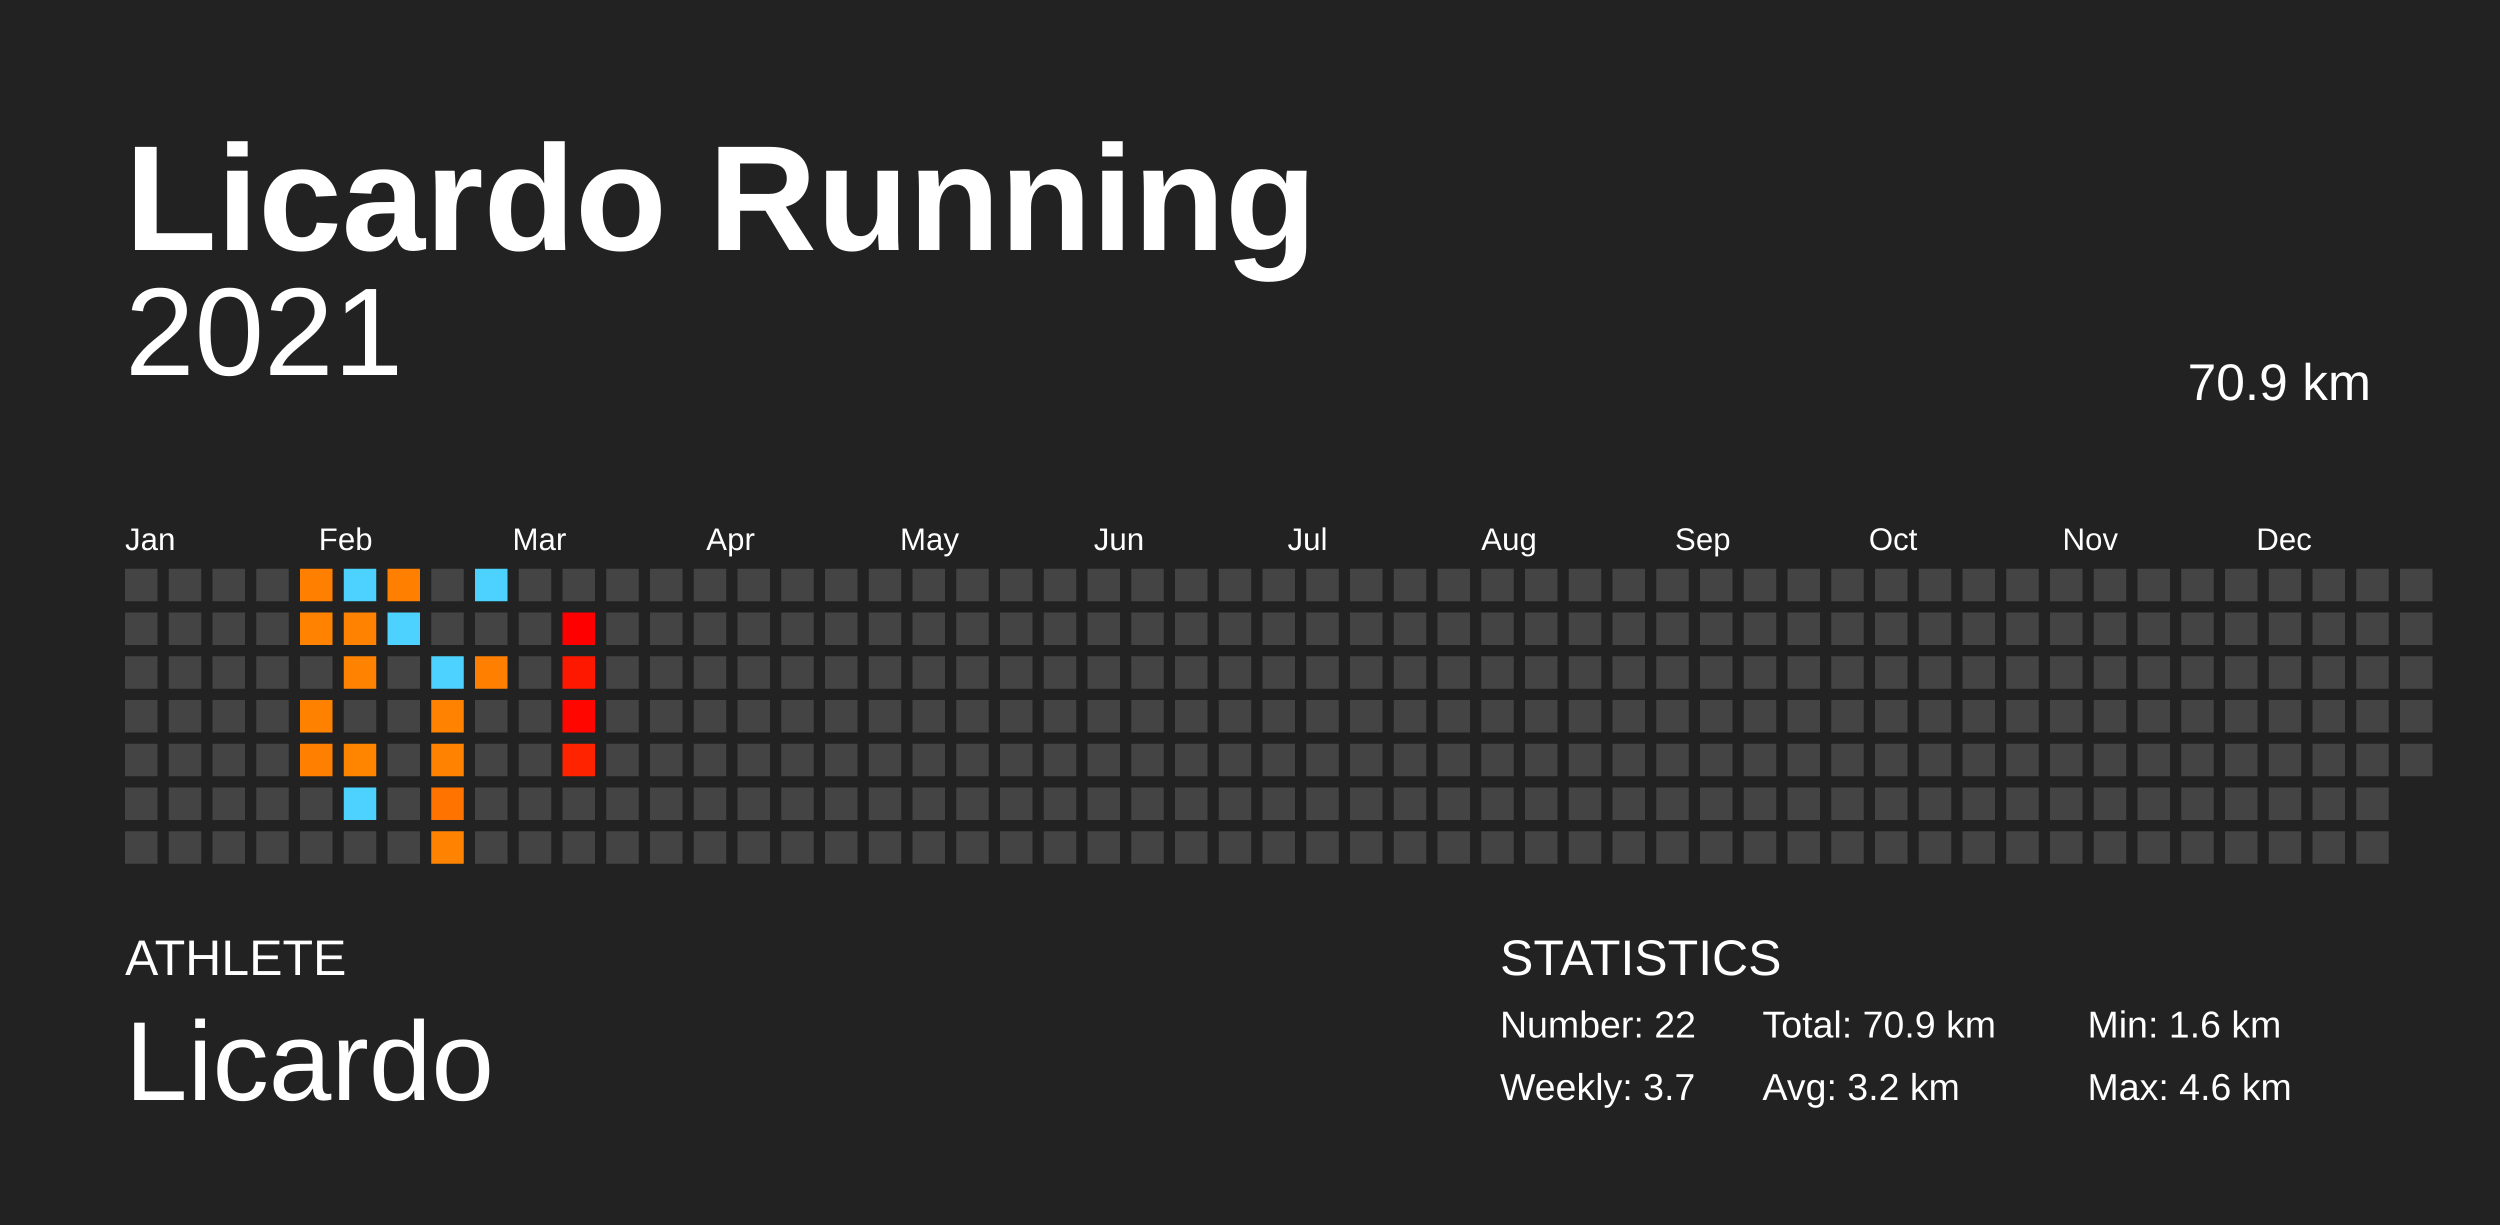
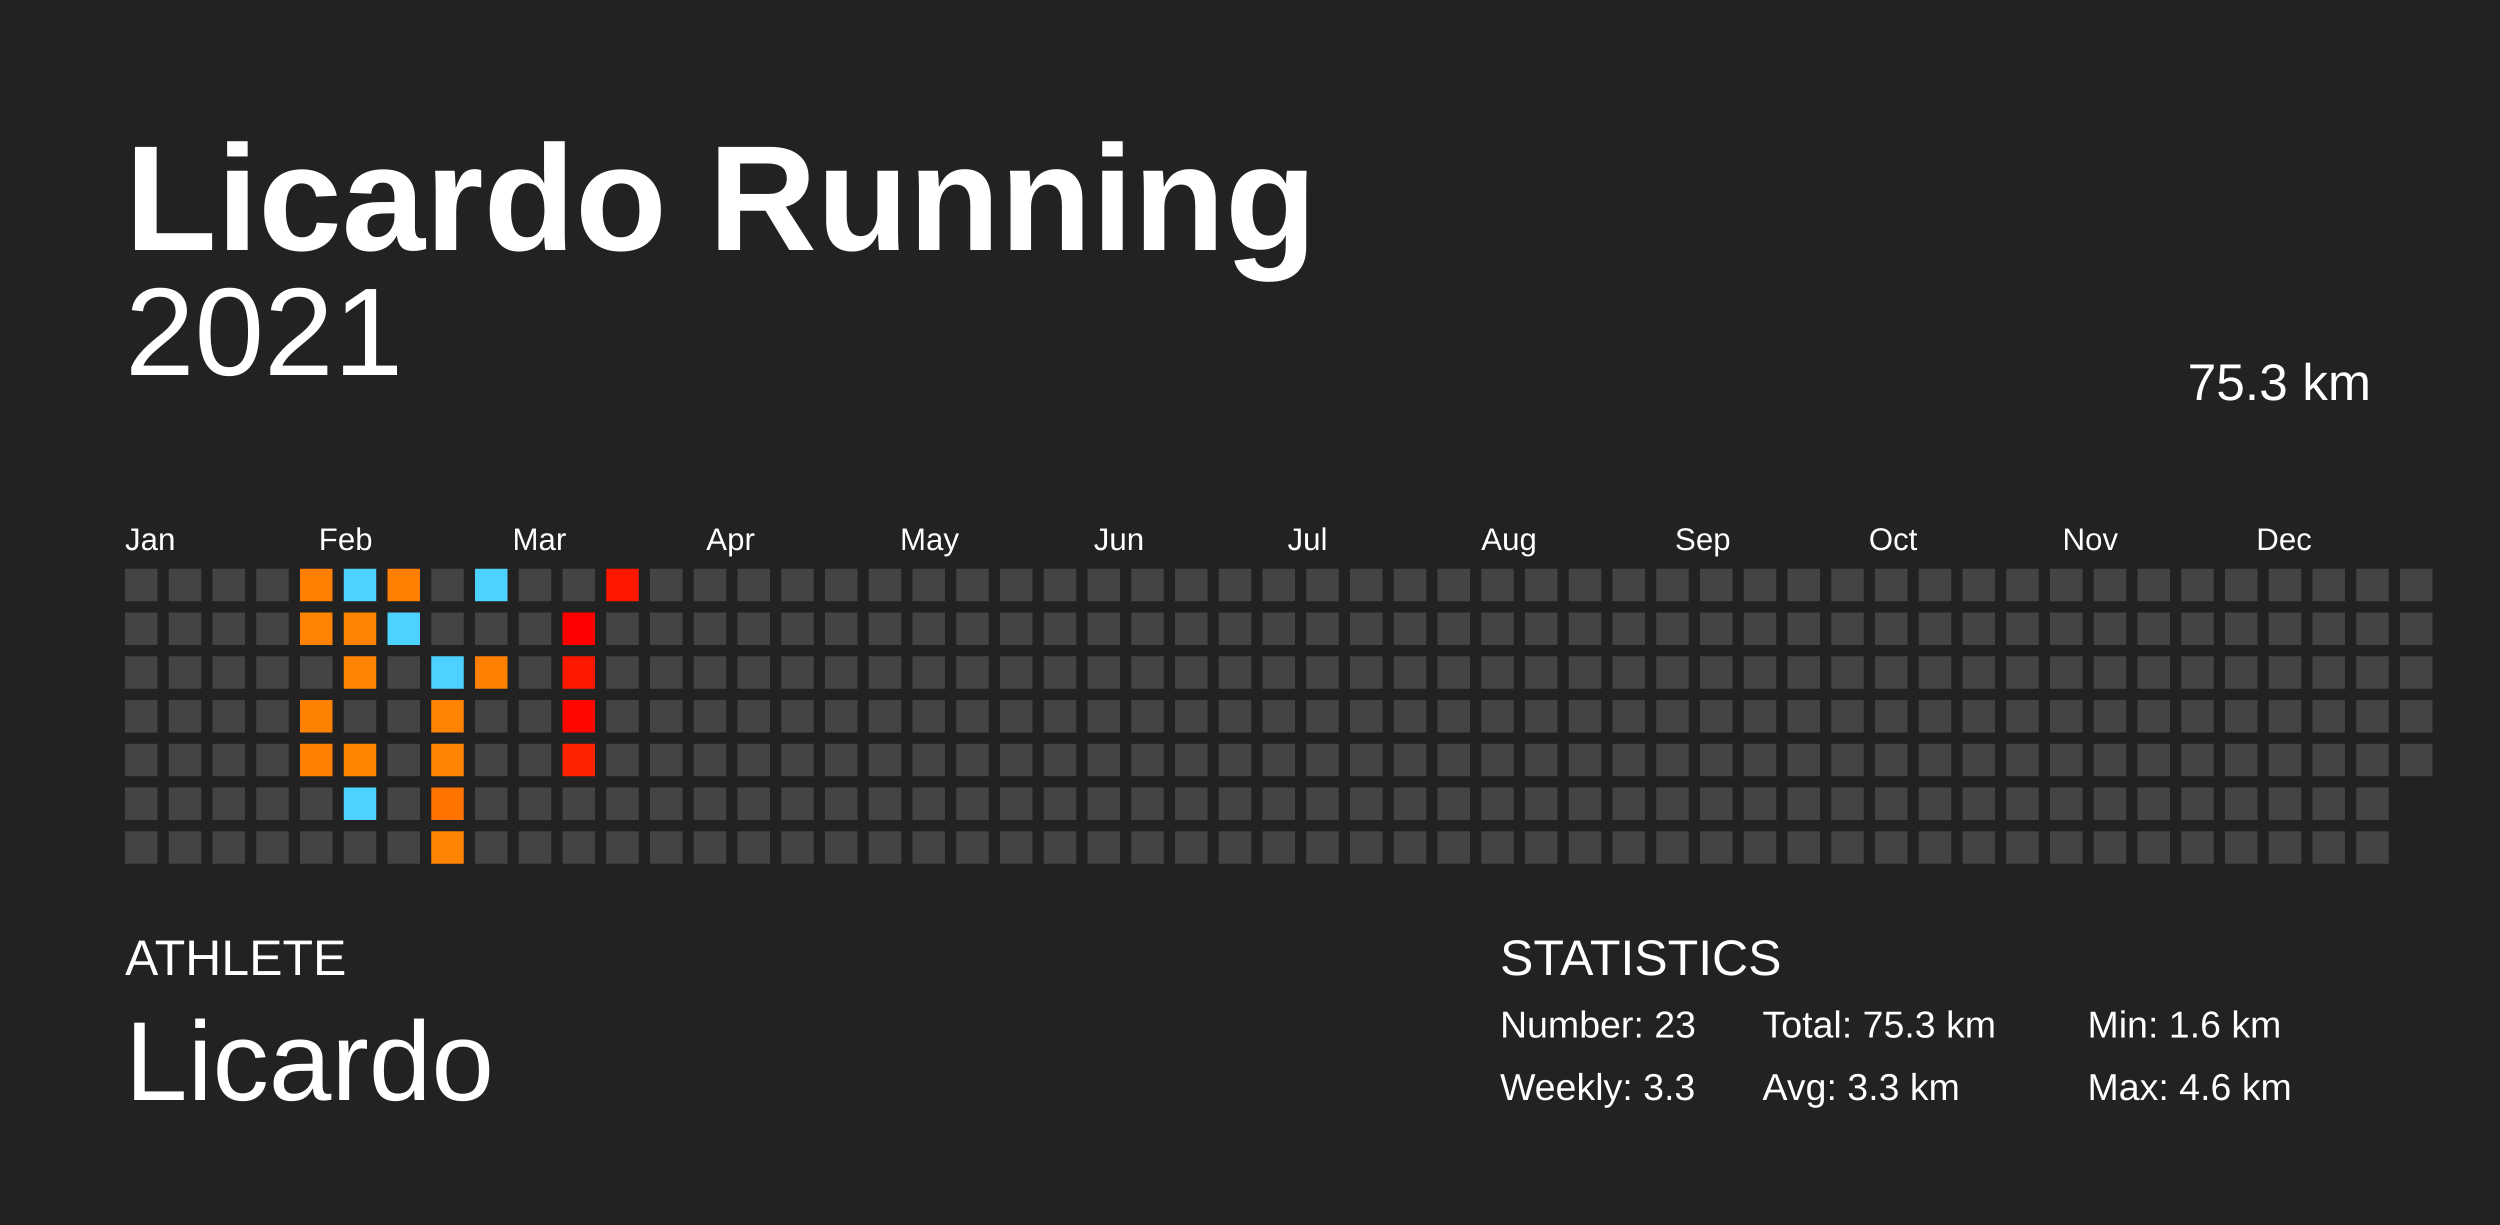
<svg xmlns="http://www.w3.org/2000/svg" baseProfile="full" height="98mm" version="1.1" viewBox="0,0,200,98" width="200mm">
  <defs />
  <rect fill="#222222" height="98" width="200" x="0" y="0" />
  <text fill="#FFFFFF" style="font-size:12px; font-family:Arial; font-weight:bold;" x="10" y="20">Licardo Running</text>
  <text fill="#FFFFFF" style="font-size:4px; font-family:Arial" x="10" y="78">ATHLETE</text>
  <text fill="#FFFFFF" style="font-size:9px; font-family:Arial" x="10" y="88">Licardo</text>
  <text fill="#FFFFFF" style="font-size:4px; font-family:Arial" x="120" y="78">STATISTICS</text>
-   <text fill="#FFFFFF" style="font-size:3px; font-family:Arial" x="120" y="83">Number: 22</text>
-   <text fill="#FFFFFF" style="font-size:3px; font-family:Arial" x="120" y="88">Weekly: 3.7</text>
-   <text fill="#FFFFFF" style="font-size:3px; font-family:Arial" x="141" y="83">Total: 70.9 km</text>
-   <text fill="#FFFFFF" style="font-size:3px; font-family:Arial" x="141" y="88">Avg: 3.2 km</text>
+   <text fill="#FFFFFF" style="font-size:3px; font-family:Arial" x="120" y="83">Number: 23</text>
+   <text fill="#FFFFFF" style="font-size:3px; font-family:Arial" x="120" y="88">Weekly: 3.3</text>
+   <text fill="#FFFFFF" style="font-size:3px; font-family:Arial" x="141" y="83">Total: 75.3 km</text>
+   <text fill="#FFFFFF" style="font-size:3px; font-family:Arial" x="141" y="88">Avg: 3.3 km</text>
  <text fill="#FFFFFF" style="font-size:3px; font-family:Arial" x="167" y="83">Min: 1.6 km</text>
  <text fill="#FFFFFF" style="font-size:3px; font-family:Arial" x="167" y="88">Max: 4.6 km</text>
  <text alignment-baseline="hanging" fill="#FFFFFF" style="font-size:10.0px; font-family:Arial;" x="10" y="30">2021</text>
-   <text alignment-baseline="hanging" fill="#FFFFFF" style="font-size:4.125px; font-family:Arial;" x="175" y="32">70.9 km</text>
+   <text alignment-baseline="hanging" fill="#FFFFFF" style="font-size:4.125px; font-family:Arial;" x="175" y="32">75.3 km</text>
  <text fill="#FFFFFF" style="font-size:2.5px; font-family:Arial" x="10.0" y="44">Jan</text>
  <text fill="#FFFFFF" style="font-size:2.5px; font-family:Arial" x="25.5" y="44">Feb</text>
  <text fill="#FFFFFF" style="font-size:2.5px; font-family:Arial" x="41.0" y="44">Mar</text>
  <text fill="#FFFFFF" style="font-size:2.5px; font-family:Arial" x="56.5" y="44">Apr</text>
  <text fill="#FFFFFF" style="font-size:2.5px; font-family:Arial" x="72.0" y="44">May</text>
  <text fill="#FFFFFF" style="font-size:2.5px; font-family:Arial" x="87.5" y="44">Jun</text>
  <text fill="#FFFFFF" style="font-size:2.5px; font-family:Arial" x="103.0" y="44">Jul</text>
  <text fill="#FFFFFF" style="font-size:2.5px; font-family:Arial" x="118.5" y="44">Aug</text>
  <text fill="#FFFFFF" style="font-size:2.5px; font-family:Arial" x="134.0" y="44">Sep</text>
  <text fill="#FFFFFF" style="font-size:2.5px; font-family:Arial" x="149.5" y="44">Oct</text>
  <text fill="#FFFFFF" style="font-size:2.5px; font-family:Arial" x="165.0" y="44">Nov</text>
  <text fill="#FFFFFF" style="font-size:2.5px; font-family:Arial" x="180.5" y="44">Dec</text>
  <rect fill="#444444" height="2.6" width="2.6" x="10.0" y="45.5" />
  <rect fill="#444444" height="2.6" width="2.6" x="10.0" y="49.0" />
  <rect fill="#444444" height="2.6" width="2.6" x="10.0" y="52.5" />
  <rect fill="#444444" height="2.6" width="2.6" x="10.0" y="56.0" />
  <rect fill="#444444" height="2.6" width="2.6" x="10.0" y="59.5" />
  <rect fill="#444444" height="2.6" width="2.6" x="10.0" y="63.0" />
  <rect fill="#444444" height="2.6" width="2.6" x="10.0" y="66.5" />
  <rect fill="#444444" height="2.6" width="2.6" x="13.5" y="45.5" />
  <rect fill="#444444" height="2.6" width="2.6" x="13.5" y="49.0" />
  <rect fill="#444444" height="2.6" width="2.6" x="13.5" y="52.5" />
  <rect fill="#444444" height="2.6" width="2.6" x="13.5" y="56.0" />
  <rect fill="#444444" height="2.6" width="2.6" x="13.5" y="59.5" />
  <rect fill="#444444" height="2.6" width="2.6" x="13.5" y="63.0" />
  <rect fill="#444444" height="2.6" width="2.6" x="13.5" y="66.5" />
  <rect fill="#444444" height="2.6" width="2.6" x="17.0" y="45.5" />
  <rect fill="#444444" height="2.6" width="2.6" x="17.0" y="49.0" />
  <rect fill="#444444" height="2.6" width="2.6" x="17.0" y="52.5" />
  <rect fill="#444444" height="2.6" width="2.6" x="17.0" y="56.0" />
  <rect fill="#444444" height="2.6" width="2.6" x="17.0" y="59.5" />
  <rect fill="#444444" height="2.6" width="2.6" x="17.0" y="63.0" />
  <rect fill="#444444" height="2.6" width="2.6" x="17.0" y="66.5" />
  <rect fill="#444444" height="2.6" width="2.6" x="20.5" y="45.5" />
  <rect fill="#444444" height="2.6" width="2.6" x="20.5" y="49.0" />
  <rect fill="#444444" height="2.6" width="2.6" x="20.5" y="52.5" />
  <rect fill="#444444" height="2.6" width="2.6" x="20.5" y="56.0" />
  <rect fill="#444444" height="2.6" width="2.6" x="20.5" y="59.5" />
  <rect fill="#444444" height="2.6" width="2.6" x="20.5" y="63.0" />
  <rect fill="#444444" height="2.6" width="2.6" x="20.5" y="66.5" />
  <rect fill="#ff7f00" height="2.6" width="2.6" x="24.0" y="45.5" />
  <rect fill="#ff8300" height="2.6" width="2.6" x="24.0" y="49.0" />
  <rect fill="#444444" height="2.6" width="2.6" x="24.0" y="52.5" />
  <rect fill="#ff8100" height="2.6" width="2.6" x="24.0" y="56.0" />
  <rect fill="#ff8000" height="2.6" width="2.6" x="24.0" y="59.5" />
  <rect fill="#444444" height="2.6" width="2.6" x="24.0" y="63.0" />
  <rect fill="#444444" height="2.6" width="2.6" x="24.0" y="66.5" />
  <rect fill="#4dd2ff" height="2.6" width="2.6" x="27.5" y="45.5" />
  <rect fill="#ff8200" height="2.6" width="2.6" x="27.5" y="49.0" />
  <rect fill="#ff8300" height="2.6" width="2.6" x="27.5" y="52.5" />
  <rect fill="#444444" height="2.6" width="2.6" x="27.5" y="56.0" />
  <rect fill="#ff8400" height="2.6" width="2.6" x="27.5" y="59.5" />
  <rect fill="#4dd2ff" height="2.6" width="2.6" x="27.5" y="63.0" />
  <rect fill="#444444" height="2.6" width="2.6" x="27.5" y="66.5" />
  <rect fill="#ff8000" height="2.6" width="2.6" x="31.0" y="45.5" />
  <rect fill="#4dd2ff" height="2.6" width="2.6" x="31.0" y="49.0" />
  <rect fill="#444444" height="2.6" width="2.6" x="31.0" y="52.5" />
  <rect fill="#444444" height="2.6" width="2.6" x="31.0" y="56.0" />
  <rect fill="#444444" height="2.6" width="2.6" x="31.0" y="59.5" />
  <rect fill="#444444" height="2.6" width="2.6" x="31.0" y="63.0" />
  <rect fill="#444444" height="2.6" width="2.6" x="31.0" y="66.5" />
  <rect fill="#444444" height="2.6" width="2.6" x="34.5" y="45.5" />
  <rect fill="#444444" height="2.6" width="2.6" x="34.5" y="49.0" />
  <rect fill="#4dd2ff" height="2.6" width="2.6" x="34.5" y="52.5" />
  <rect fill="#ff8200" height="2.6" width="2.6" x="34.5" y="56.0" />
  <rect fill="#ff8300" height="2.6" width="2.6" x="34.5" y="59.5" />
  <rect fill="#ff7400" height="2.6" width="2.6" x="34.5" y="63.0" />
  <rect fill="#ff8300" height="2.6" width="2.6" x="34.5" y="66.5" />
  <rect fill="#4dd2ff" height="2.6" width="2.6" x="38.0" y="45.5" />
  <rect fill="#444444" height="2.6" width="2.6" x="38.0" y="49.0" />
  <rect fill="#ff8000" height="2.6" width="2.6" x="38.0" y="52.5" />
  <rect fill="#444444" height="2.6" width="2.6" x="38.0" y="56.0" />
  <rect fill="#444444" height="2.6" width="2.6" x="38.0" y="59.5" />
  <rect fill="#444444" height="2.6" width="2.6" x="38.0" y="63.0" />
  <rect fill="#444444" height="2.6" width="2.6" x="38.0" y="66.5" />
  <rect fill="#444444" height="2.6" width="2.6" x="41.5" y="45.5" />
  <rect fill="#444444" height="2.6" width="2.6" x="41.5" y="49.0" />
  <rect fill="#444444" height="2.6" width="2.6" x="41.5" y="52.5" />
  <rect fill="#444444" height="2.6" width="2.6" x="41.5" y="56.0" />
  <rect fill="#444444" height="2.6" width="2.6" x="41.5" y="59.5" />
  <rect fill="#444444" height="2.6" width="2.6" x="41.5" y="63.0" />
  <rect fill="#444444" height="2.6" width="2.6" x="41.5" y="66.5" />
  <rect fill="#444444" height="2.6" width="2.6" x="45.0" y="45.5" />
  <rect fill="#ff0000" height="2.6" width="2.6" x="45.0" y="49.0" />
  <rect fill="#ff1800" height="2.6" width="2.6" x="45.0" y="52.5" />
  <rect fill="#ff0700" height="2.6" width="2.6" x="45.0" y="56.0" />
  <rect fill="#ff2300" height="2.6" width="2.6" x="45.0" y="59.5" />
  <rect fill="#444444" height="2.6" width="2.6" x="45.0" y="63.0" />
  <rect fill="#444444" height="2.6" width="2.6" x="45.0" y="66.5" />
-   <rect fill="#444444" height="2.6" width="2.6" x="48.5" y="45.5" />
+   <rect fill="#ff1700" height="2.6" width="2.6" x="48.5" y="45.5" />
  <rect fill="#444444" height="2.6" width="2.6" x="48.5" y="49.0" />
  <rect fill="#444444" height="2.6" width="2.6" x="48.5" y="52.5" />
  <rect fill="#444444" height="2.6" width="2.6" x="48.5" y="56.0" />
  <rect fill="#444444" height="2.6" width="2.6" x="48.5" y="59.5" />
  <rect fill="#444444" height="2.6" width="2.6" x="48.5" y="63.0" />
  <rect fill="#444444" height="2.6" width="2.6" x="48.5" y="66.5" />
  <rect fill="#444444" height="2.6" width="2.6" x="52.0" y="45.5" />
  <rect fill="#444444" height="2.6" width="2.6" x="52.0" y="49.0" />
  <rect fill="#444444" height="2.6" width="2.6" x="52.0" y="52.5" />
  <rect fill="#444444" height="2.6" width="2.6" x="52.0" y="56.0" />
  <rect fill="#444444" height="2.6" width="2.6" x="52.0" y="59.5" />
  <rect fill="#444444" height="2.6" width="2.6" x="52.0" y="63.0" />
  <rect fill="#444444" height="2.6" width="2.6" x="52.0" y="66.5" />
  <rect fill="#444444" height="2.6" width="2.6" x="55.5" y="45.5" />
  <rect fill="#444444" height="2.6" width="2.6" x="55.5" y="49.0" />
  <rect fill="#444444" height="2.6" width="2.6" x="55.5" y="52.5" />
  <rect fill="#444444" height="2.6" width="2.6" x="55.5" y="56.0" />
  <rect fill="#444444" height="2.6" width="2.6" x="55.5" y="59.5" />
  <rect fill="#444444" height="2.6" width="2.6" x="55.5" y="63.0" />
  <rect fill="#444444" height="2.6" width="2.6" x="55.5" y="66.5" />
  <rect fill="#444444" height="2.6" width="2.6" x="59.0" y="45.5" />
  <rect fill="#444444" height="2.6" width="2.6" x="59.0" y="49.0" />
  <rect fill="#444444" height="2.6" width="2.6" x="59.0" y="52.5" />
  <rect fill="#444444" height="2.6" width="2.6" x="59.0" y="56.0" />
  <rect fill="#444444" height="2.6" width="2.6" x="59.0" y="59.5" />
  <rect fill="#444444" height="2.6" width="2.6" x="59.0" y="63.0" />
  <rect fill="#444444" height="2.6" width="2.6" x="59.0" y="66.5" />
  <rect fill="#444444" height="2.6" width="2.6" x="62.5" y="45.5" />
  <rect fill="#444444" height="2.6" width="2.6" x="62.5" y="49.0" />
  <rect fill="#444444" height="2.6" width="2.6" x="62.5" y="52.5" />
  <rect fill="#444444" height="2.6" width="2.6" x="62.5" y="56.0" />
  <rect fill="#444444" height="2.6" width="2.6" x="62.5" y="59.5" />
  <rect fill="#444444" height="2.6" width="2.6" x="62.5" y="63.0" />
  <rect fill="#444444" height="2.6" width="2.6" x="62.5" y="66.5" />
  <rect fill="#444444" height="2.6" width="2.6" x="66.0" y="45.5" />
  <rect fill="#444444" height="2.6" width="2.6" x="66.0" y="49.0" />
  <rect fill="#444444" height="2.6" width="2.6" x="66.0" y="52.5" />
  <rect fill="#444444" height="2.6" width="2.6" x="66.0" y="56.0" />
  <rect fill="#444444" height="2.6" width="2.6" x="66.0" y="59.5" />
  <rect fill="#444444" height="2.6" width="2.6" x="66.0" y="63.0" />
  <rect fill="#444444" height="2.6" width="2.6" x="66.0" y="66.5" />
  <rect fill="#444444" height="2.6" width="2.6" x="69.5" y="45.5" />
  <rect fill="#444444" height="2.6" width="2.6" x="69.5" y="49.0" />
  <rect fill="#444444" height="2.6" width="2.6" x="69.5" y="52.5" />
  <rect fill="#444444" height="2.6" width="2.6" x="69.5" y="56.0" />
  <rect fill="#444444" height="2.6" width="2.6" x="69.5" y="59.5" />
  <rect fill="#444444" height="2.6" width="2.6" x="69.5" y="63.0" />
  <rect fill="#444444" height="2.6" width="2.6" x="69.5" y="66.5" />
  <rect fill="#444444" height="2.6" width="2.6" x="73.0" y="45.5" />
  <rect fill="#444444" height="2.6" width="2.6" x="73.0" y="49.0" />
  <rect fill="#444444" height="2.6" width="2.6" x="73.0" y="52.5" />
  <rect fill="#444444" height="2.6" width="2.6" x="73.0" y="56.0" />
  <rect fill="#444444" height="2.6" width="2.6" x="73.0" y="59.5" />
  <rect fill="#444444" height="2.6" width="2.6" x="73.0" y="63.0" />
  <rect fill="#444444" height="2.6" width="2.6" x="73.0" y="66.5" />
  <rect fill="#444444" height="2.6" width="2.6" x="76.5" y="45.5" />
  <rect fill="#444444" height="2.6" width="2.6" x="76.5" y="49.0" />
  <rect fill="#444444" height="2.6" width="2.6" x="76.5" y="52.5" />
  <rect fill="#444444" height="2.6" width="2.6" x="76.5" y="56.0" />
  <rect fill="#444444" height="2.6" width="2.6" x="76.5" y="59.5" />
  <rect fill="#444444" height="2.6" width="2.6" x="76.5" y="63.0" />
  <rect fill="#444444" height="2.6" width="2.6" x="76.5" y="66.5" />
  <rect fill="#444444" height="2.6" width="2.6" x="80.0" y="45.5" />
  <rect fill="#444444" height="2.6" width="2.6" x="80.0" y="49.0" />
  <rect fill="#444444" height="2.6" width="2.6" x="80.0" y="52.5" />
  <rect fill="#444444" height="2.6" width="2.6" x="80.0" y="56.0" />
  <rect fill="#444444" height="2.6" width="2.6" x="80.0" y="59.5" />
  <rect fill="#444444" height="2.6" width="2.6" x="80.0" y="63.0" />
  <rect fill="#444444" height="2.6" width="2.6" x="80.0" y="66.5" />
  <rect fill="#444444" height="2.6" width="2.6" x="83.5" y="45.5" />
  <rect fill="#444444" height="2.6" width="2.6" x="83.5" y="49.0" />
  <rect fill="#444444" height="2.6" width="2.6" x="83.5" y="52.5" />
  <rect fill="#444444" height="2.6" width="2.6" x="83.5" y="56.0" />
  <rect fill="#444444" height="2.6" width="2.6" x="83.5" y="59.5" />
  <rect fill="#444444" height="2.6" width="2.6" x="83.5" y="63.0" />
  <rect fill="#444444" height="2.6" width="2.6" x="83.5" y="66.5" />
  <rect fill="#444444" height="2.6" width="2.6" x="87.0" y="45.5" />
  <rect fill="#444444" height="2.6" width="2.6" x="87.0" y="49.0" />
  <rect fill="#444444" height="2.6" width="2.6" x="87.0" y="52.5" />
  <rect fill="#444444" height="2.6" width="2.6" x="87.0" y="56.0" />
  <rect fill="#444444" height="2.6" width="2.6" x="87.0" y="59.5" />
  <rect fill="#444444" height="2.6" width="2.6" x="87.0" y="63.0" />
  <rect fill="#444444" height="2.6" width="2.6" x="87.0" y="66.5" />
  <rect fill="#444444" height="2.6" width="2.6" x="90.5" y="45.5" />
  <rect fill="#444444" height="2.6" width="2.6" x="90.5" y="49.0" />
  <rect fill="#444444" height="2.6" width="2.6" x="90.5" y="52.5" />
  <rect fill="#444444" height="2.6" width="2.6" x="90.5" y="56.0" />
  <rect fill="#444444" height="2.6" width="2.6" x="90.5" y="59.5" />
  <rect fill="#444444" height="2.6" width="2.6" x="90.5" y="63.0" />
  <rect fill="#444444" height="2.6" width="2.6" x="90.5" y="66.5" />
  <rect fill="#444444" height="2.6" width="2.6" x="94.0" y="45.5" />
  <rect fill="#444444" height="2.6" width="2.6" x="94.0" y="49.0" />
  <rect fill="#444444" height="2.6" width="2.6" x="94.0" y="52.5" />
  <rect fill="#444444" height="2.6" width="2.6" x="94.0" y="56.0" />
  <rect fill="#444444" height="2.6" width="2.6" x="94.0" y="59.5" />
  <rect fill="#444444" height="2.6" width="2.6" x="94.0" y="63.0" />
  <rect fill="#444444" height="2.6" width="2.6" x="94.0" y="66.5" />
  <rect fill="#444444" height="2.6" width="2.6" x="97.5" y="45.5" />
  <rect fill="#444444" height="2.6" width="2.6" x="97.5" y="49.0" />
  <rect fill="#444444" height="2.6" width="2.6" x="97.5" y="52.5" />
  <rect fill="#444444" height="2.6" width="2.6" x="97.5" y="56.0" />
  <rect fill="#444444" height="2.6" width="2.6" x="97.5" y="59.5" />
  <rect fill="#444444" height="2.6" width="2.6" x="97.5" y="63.0" />
  <rect fill="#444444" height="2.6" width="2.6" x="97.5" y="66.5" />
  <rect fill="#444444" height="2.6" width="2.6" x="101.0" y="45.5" />
  <rect fill="#444444" height="2.6" width="2.6" x="101.0" y="49.0" />
  <rect fill="#444444" height="2.6" width="2.6" x="101.0" y="52.5" />
  <rect fill="#444444" height="2.6" width="2.6" x="101.0" y="56.0" />
  <rect fill="#444444" height="2.6" width="2.6" x="101.0" y="59.5" />
  <rect fill="#444444" height="2.6" width="2.6" x="101.0" y="63.0" />
  <rect fill="#444444" height="2.6" width="2.6" x="101.0" y="66.5" />
  <rect fill="#444444" height="2.6" width="2.6" x="104.5" y="45.5" />
  <rect fill="#444444" height="2.6" width="2.6" x="104.5" y="49.0" />
  <rect fill="#444444" height="2.6" width="2.6" x="104.5" y="52.5" />
  <rect fill="#444444" height="2.6" width="2.6" x="104.5" y="56.0" />
  <rect fill="#444444" height="2.6" width="2.6" x="104.5" y="59.5" />
  <rect fill="#444444" height="2.6" width="2.6" x="104.5" y="63.0" />
  <rect fill="#444444" height="2.6" width="2.6" x="104.5" y="66.5" />
  <rect fill="#444444" height="2.6" width="2.6" x="108.0" y="45.5" />
  <rect fill="#444444" height="2.6" width="2.6" x="108.0" y="49.0" />
  <rect fill="#444444" height="2.6" width="2.6" x="108.0" y="52.5" />
  <rect fill="#444444" height="2.6" width="2.6" x="108.0" y="56.0" />
  <rect fill="#444444" height="2.6" width="2.6" x="108.0" y="59.5" />
  <rect fill="#444444" height="2.6" width="2.6" x="108.0" y="63.0" />
  <rect fill="#444444" height="2.6" width="2.6" x="108.0" y="66.5" />
  <rect fill="#444444" height="2.6" width="2.6" x="111.5" y="45.5" />
  <rect fill="#444444" height="2.6" width="2.6" x="111.5" y="49.0" />
  <rect fill="#444444" height="2.6" width="2.6" x="111.5" y="52.5" />
  <rect fill="#444444" height="2.6" width="2.6" x="111.5" y="56.0" />
  <rect fill="#444444" height="2.6" width="2.6" x="111.5" y="59.5" />
  <rect fill="#444444" height="2.6" width="2.6" x="111.5" y="63.0" />
  <rect fill="#444444" height="2.6" width="2.6" x="111.5" y="66.5" />
  <rect fill="#444444" height="2.6" width="2.6" x="115.0" y="45.5" />
  <rect fill="#444444" height="2.6" width="2.6" x="115.0" y="49.0" />
  <rect fill="#444444" height="2.6" width="2.6" x="115.0" y="52.5" />
  <rect fill="#444444" height="2.6" width="2.6" x="115.0" y="56.0" />
  <rect fill="#444444" height="2.6" width="2.6" x="115.0" y="59.5" />
  <rect fill="#444444" height="2.6" width="2.6" x="115.0" y="63.0" />
  <rect fill="#444444" height="2.6" width="2.6" x="115.0" y="66.5" />
  <rect fill="#444444" height="2.6" width="2.6" x="118.5" y="45.5" />
  <rect fill="#444444" height="2.6" width="2.6" x="118.5" y="49.0" />
  <rect fill="#444444" height="2.6" width="2.6" x="118.5" y="52.5" />
  <rect fill="#444444" height="2.6" width="2.6" x="118.5" y="56.0" />
  <rect fill="#444444" height="2.6" width="2.6" x="118.5" y="59.5" />
  <rect fill="#444444" height="2.6" width="2.6" x="118.5" y="63.0" />
  <rect fill="#444444" height="2.6" width="2.6" x="118.5" y="66.5" />
  <rect fill="#444444" height="2.6" width="2.6" x="122.0" y="45.5" />
  <rect fill="#444444" height="2.6" width="2.6" x="122.0" y="49.0" />
  <rect fill="#444444" height="2.6" width="2.6" x="122.0" y="52.5" />
  <rect fill="#444444" height="2.6" width="2.6" x="122.0" y="56.0" />
  <rect fill="#444444" height="2.6" width="2.6" x="122.0" y="59.5" />
  <rect fill="#444444" height="2.6" width="2.6" x="122.0" y="63.0" />
  <rect fill="#444444" height="2.6" width="2.6" x="122.0" y="66.5" />
  <rect fill="#444444" height="2.6" width="2.6" x="125.5" y="45.5" />
  <rect fill="#444444" height="2.6" width="2.6" x="125.5" y="49.0" />
  <rect fill="#444444" height="2.6" width="2.6" x="125.5" y="52.5" />
  <rect fill="#444444" height="2.6" width="2.6" x="125.5" y="56.0" />
  <rect fill="#444444" height="2.6" width="2.6" x="125.5" y="59.5" />
  <rect fill="#444444" height="2.6" width="2.6" x="125.5" y="63.0" />
  <rect fill="#444444" height="2.6" width="2.6" x="125.5" y="66.5" />
  <rect fill="#444444" height="2.6" width="2.6" x="129.0" y="45.5" />
  <rect fill="#444444" height="2.6" width="2.6" x="129.0" y="49.0" />
  <rect fill="#444444" height="2.6" width="2.6" x="129.0" y="52.5" />
  <rect fill="#444444" height="2.6" width="2.6" x="129.0" y="56.0" />
  <rect fill="#444444" height="2.6" width="2.6" x="129.0" y="59.5" />
  <rect fill="#444444" height="2.6" width="2.6" x="129.0" y="63.0" />
  <rect fill="#444444" height="2.6" width="2.6" x="129.0" y="66.5" />
  <rect fill="#444444" height="2.6" width="2.6" x="132.5" y="45.5" />
  <rect fill="#444444" height="2.6" width="2.6" x="132.5" y="49.0" />
  <rect fill="#444444" height="2.6" width="2.6" x="132.5" y="52.5" />
  <rect fill="#444444" height="2.6" width="2.6" x="132.5" y="56.0" />
  <rect fill="#444444" height="2.6" width="2.6" x="132.5" y="59.5" />
  <rect fill="#444444" height="2.6" width="2.6" x="132.5" y="63.0" />
  <rect fill="#444444" height="2.6" width="2.6" x="132.5" y="66.5" />
  <rect fill="#444444" height="2.6" width="2.6" x="136.0" y="45.5" />
  <rect fill="#444444" height="2.6" width="2.6" x="136.0" y="49.0" />
  <rect fill="#444444" height="2.6" width="2.6" x="136.0" y="52.5" />
  <rect fill="#444444" height="2.6" width="2.6" x="136.0" y="56.0" />
  <rect fill="#444444" height="2.6" width="2.6" x="136.0" y="59.5" />
  <rect fill="#444444" height="2.6" width="2.6" x="136.0" y="63.0" />
  <rect fill="#444444" height="2.6" width="2.6" x="136.0" y="66.5" />
  <rect fill="#444444" height="2.6" width="2.6" x="139.5" y="45.5" />
  <rect fill="#444444" height="2.6" width="2.6" x="139.5" y="49.0" />
  <rect fill="#444444" height="2.6" width="2.6" x="139.5" y="52.5" />
  <rect fill="#444444" height="2.6" width="2.6" x="139.5" y="56.0" />
  <rect fill="#444444" height="2.6" width="2.6" x="139.5" y="59.5" />
  <rect fill="#444444" height="2.6" width="2.6" x="139.5" y="63.0" />
  <rect fill="#444444" height="2.6" width="2.6" x="139.5" y="66.5" />
  <rect fill="#444444" height="2.6" width="2.6" x="143.0" y="45.5" />
  <rect fill="#444444" height="2.6" width="2.6" x="143.0" y="49.0" />
  <rect fill="#444444" height="2.6" width="2.6" x="143.0" y="52.5" />
  <rect fill="#444444" height="2.6" width="2.6" x="143.0" y="56.0" />
  <rect fill="#444444" height="2.6" width="2.6" x="143.0" y="59.5" />
  <rect fill="#444444" height="2.6" width="2.6" x="143.0" y="63.0" />
  <rect fill="#444444" height="2.6" width="2.6" x="143.0" y="66.5" />
  <rect fill="#444444" height="2.6" width="2.6" x="146.5" y="45.5" />
  <rect fill="#444444" height="2.6" width="2.6" x="146.5" y="49.0" />
  <rect fill="#444444" height="2.6" width="2.6" x="146.5" y="52.5" />
  <rect fill="#444444" height="2.6" width="2.6" x="146.5" y="56.0" />
  <rect fill="#444444" height="2.6" width="2.6" x="146.5" y="59.5" />
  <rect fill="#444444" height="2.6" width="2.6" x="146.5" y="63.0" />
  <rect fill="#444444" height="2.6" width="2.6" x="146.5" y="66.5" />
  <rect fill="#444444" height="2.6" width="2.6" x="150.0" y="45.5" />
  <rect fill="#444444" height="2.6" width="2.6" x="150.0" y="49.0" />
  <rect fill="#444444" height="2.6" width="2.6" x="150.0" y="52.5" />
  <rect fill="#444444" height="2.6" width="2.6" x="150.0" y="56.0" />
  <rect fill="#444444" height="2.6" width="2.6" x="150.0" y="59.5" />
  <rect fill="#444444" height="2.6" width="2.6" x="150.0" y="63.0" />
  <rect fill="#444444" height="2.6" width="2.6" x="150.0" y="66.5" />
  <rect fill="#444444" height="2.6" width="2.6" x="153.5" y="45.5" />
  <rect fill="#444444" height="2.6" width="2.6" x="153.5" y="49.0" />
  <rect fill="#444444" height="2.6" width="2.6" x="153.5" y="52.5" />
  <rect fill="#444444" height="2.6" width="2.6" x="153.5" y="56.0" />
  <rect fill="#444444" height="2.6" width="2.6" x="153.5" y="59.5" />
  <rect fill="#444444" height="2.6" width="2.6" x="153.5" y="63.0" />
  <rect fill="#444444" height="2.6" width="2.6" x="153.5" y="66.5" />
  <rect fill="#444444" height="2.6" width="2.6" x="157.0" y="45.5" />
  <rect fill="#444444" height="2.6" width="2.6" x="157.0" y="49.0" />
  <rect fill="#444444" height="2.6" width="2.6" x="157.0" y="52.5" />
  <rect fill="#444444" height="2.6" width="2.6" x="157.0" y="56.0" />
  <rect fill="#444444" height="2.6" width="2.6" x="157.0" y="59.5" />
  <rect fill="#444444" height="2.6" width="2.6" x="157.0" y="63.0" />
  <rect fill="#444444" height="2.6" width="2.6" x="157.0" y="66.5" />
  <rect fill="#444444" height="2.6" width="2.6" x="160.5" y="45.5" />
  <rect fill="#444444" height="2.6" width="2.6" x="160.5" y="49.0" />
  <rect fill="#444444" height="2.6" width="2.6" x="160.5" y="52.5" />
  <rect fill="#444444" height="2.6" width="2.6" x="160.5" y="56.0" />
  <rect fill="#444444" height="2.6" width="2.6" x="160.5" y="59.5" />
  <rect fill="#444444" height="2.6" width="2.6" x="160.5" y="63.0" />
  <rect fill="#444444" height="2.6" width="2.6" x="160.5" y="66.5" />
  <rect fill="#444444" height="2.6" width="2.6" x="164.0" y="45.5" />
  <rect fill="#444444" height="2.6" width="2.6" x="164.0" y="49.0" />
  <rect fill="#444444" height="2.6" width="2.6" x="164.0" y="52.5" />
  <rect fill="#444444" height="2.6" width="2.6" x="164.0" y="56.0" />
  <rect fill="#444444" height="2.6" width="2.6" x="164.0" y="59.5" />
  <rect fill="#444444" height="2.6" width="2.6" x="164.0" y="63.0" />
  <rect fill="#444444" height="2.6" width="2.6" x="164.0" y="66.5" />
  <rect fill="#444444" height="2.6" width="2.6" x="167.5" y="45.5" />
  <rect fill="#444444" height="2.6" width="2.6" x="167.5" y="49.0" />
  <rect fill="#444444" height="2.6" width="2.6" x="167.5" y="52.5" />
  <rect fill="#444444" height="2.6" width="2.6" x="167.5" y="56.0" />
  <rect fill="#444444" height="2.6" width="2.6" x="167.5" y="59.5" />
  <rect fill="#444444" height="2.6" width="2.6" x="167.5" y="63.0" />
  <rect fill="#444444" height="2.6" width="2.6" x="167.5" y="66.5" />
  <rect fill="#444444" height="2.6" width="2.6" x="171.0" y="45.5" />
  <rect fill="#444444" height="2.6" width="2.6" x="171.0" y="49.0" />
  <rect fill="#444444" height="2.6" width="2.6" x="171.0" y="52.5" />
  <rect fill="#444444" height="2.6" width="2.6" x="171.0" y="56.0" />
  <rect fill="#444444" height="2.6" width="2.6" x="171.0" y="59.5" />
  <rect fill="#444444" height="2.6" width="2.6" x="171.0" y="63.0" />
  <rect fill="#444444" height="2.6" width="2.6" x="171.0" y="66.5" />
  <rect fill="#444444" height="2.6" width="2.6" x="174.5" y="45.5" />
  <rect fill="#444444" height="2.6" width="2.6" x="174.5" y="49.0" />
  <rect fill="#444444" height="2.6" width="2.6" x="174.5" y="52.5" />
  <rect fill="#444444" height="2.6" width="2.6" x="174.5" y="56.0" />
  <rect fill="#444444" height="2.6" width="2.6" x="174.5" y="59.5" />
  <rect fill="#444444" height="2.6" width="2.6" x="174.5" y="63.0" />
  <rect fill="#444444" height="2.6" width="2.6" x="174.5" y="66.5" />
  <rect fill="#444444" height="2.6" width="2.6" x="178.0" y="45.5" />
  <rect fill="#444444" height="2.6" width="2.6" x="178.0" y="49.0" />
  <rect fill="#444444" height="2.6" width="2.6" x="178.0" y="52.5" />
  <rect fill="#444444" height="2.6" width="2.6" x="178.0" y="56.0" />
  <rect fill="#444444" height="2.6" width="2.6" x="178.0" y="59.5" />
  <rect fill="#444444" height="2.6" width="2.6" x="178.0" y="63.0" />
  <rect fill="#444444" height="2.6" width="2.6" x="178.0" y="66.5" />
  <rect fill="#444444" height="2.6" width="2.6" x="181.5" y="45.5" />
  <rect fill="#444444" height="2.6" width="2.6" x="181.5" y="49.0" />
  <rect fill="#444444" height="2.6" width="2.6" x="181.5" y="52.5" />
  <rect fill="#444444" height="2.6" width="2.6" x="181.5" y="56.0" />
  <rect fill="#444444" height="2.6" width="2.6" x="181.5" y="59.5" />
  <rect fill="#444444" height="2.6" width="2.6" x="181.5" y="63.0" />
  <rect fill="#444444" height="2.6" width="2.6" x="181.5" y="66.5" />
  <rect fill="#444444" height="2.6" width="2.6" x="185.0" y="45.5" />
  <rect fill="#444444" height="2.6" width="2.6" x="185.0" y="49.0" />
  <rect fill="#444444" height="2.6" width="2.6" x="185.0" y="52.5" />
  <rect fill="#444444" height="2.6" width="2.6" x="185.0" y="56.0" />
  <rect fill="#444444" height="2.6" width="2.6" x="185.0" y="59.5" />
  <rect fill="#444444" height="2.6" width="2.6" x="185.0" y="63.0" />
  <rect fill="#444444" height="2.6" width="2.6" x="185.0" y="66.5" />
  <rect fill="#444444" height="2.6" width="2.6" x="188.5" y="45.5" />
  <rect fill="#444444" height="2.6" width="2.6" x="188.5" y="49.0" />
  <rect fill="#444444" height="2.6" width="2.6" x="188.5" y="52.5" />
  <rect fill="#444444" height="2.6" width="2.6" x="188.5" y="56.0" />
  <rect fill="#444444" height="2.6" width="2.6" x="188.5" y="59.5" />
  <rect fill="#444444" height="2.6" width="2.6" x="188.5" y="63.0" />
  <rect fill="#444444" height="2.6" width="2.6" x="188.5" y="66.5" />
  <rect fill="#444444" height="2.6" width="2.6" x="192.0" y="45.5" />
  <rect fill="#444444" height="2.6" width="2.6" x="192.0" y="49.0" />
  <rect fill="#444444" height="2.6" width="2.6" x="192.0" y="52.5" />
  <rect fill="#444444" height="2.6" width="2.6" x="192.0" y="56.0" />
  <rect fill="#444444" height="2.6" width="2.6" x="192.0" y="59.5" />
</svg>
